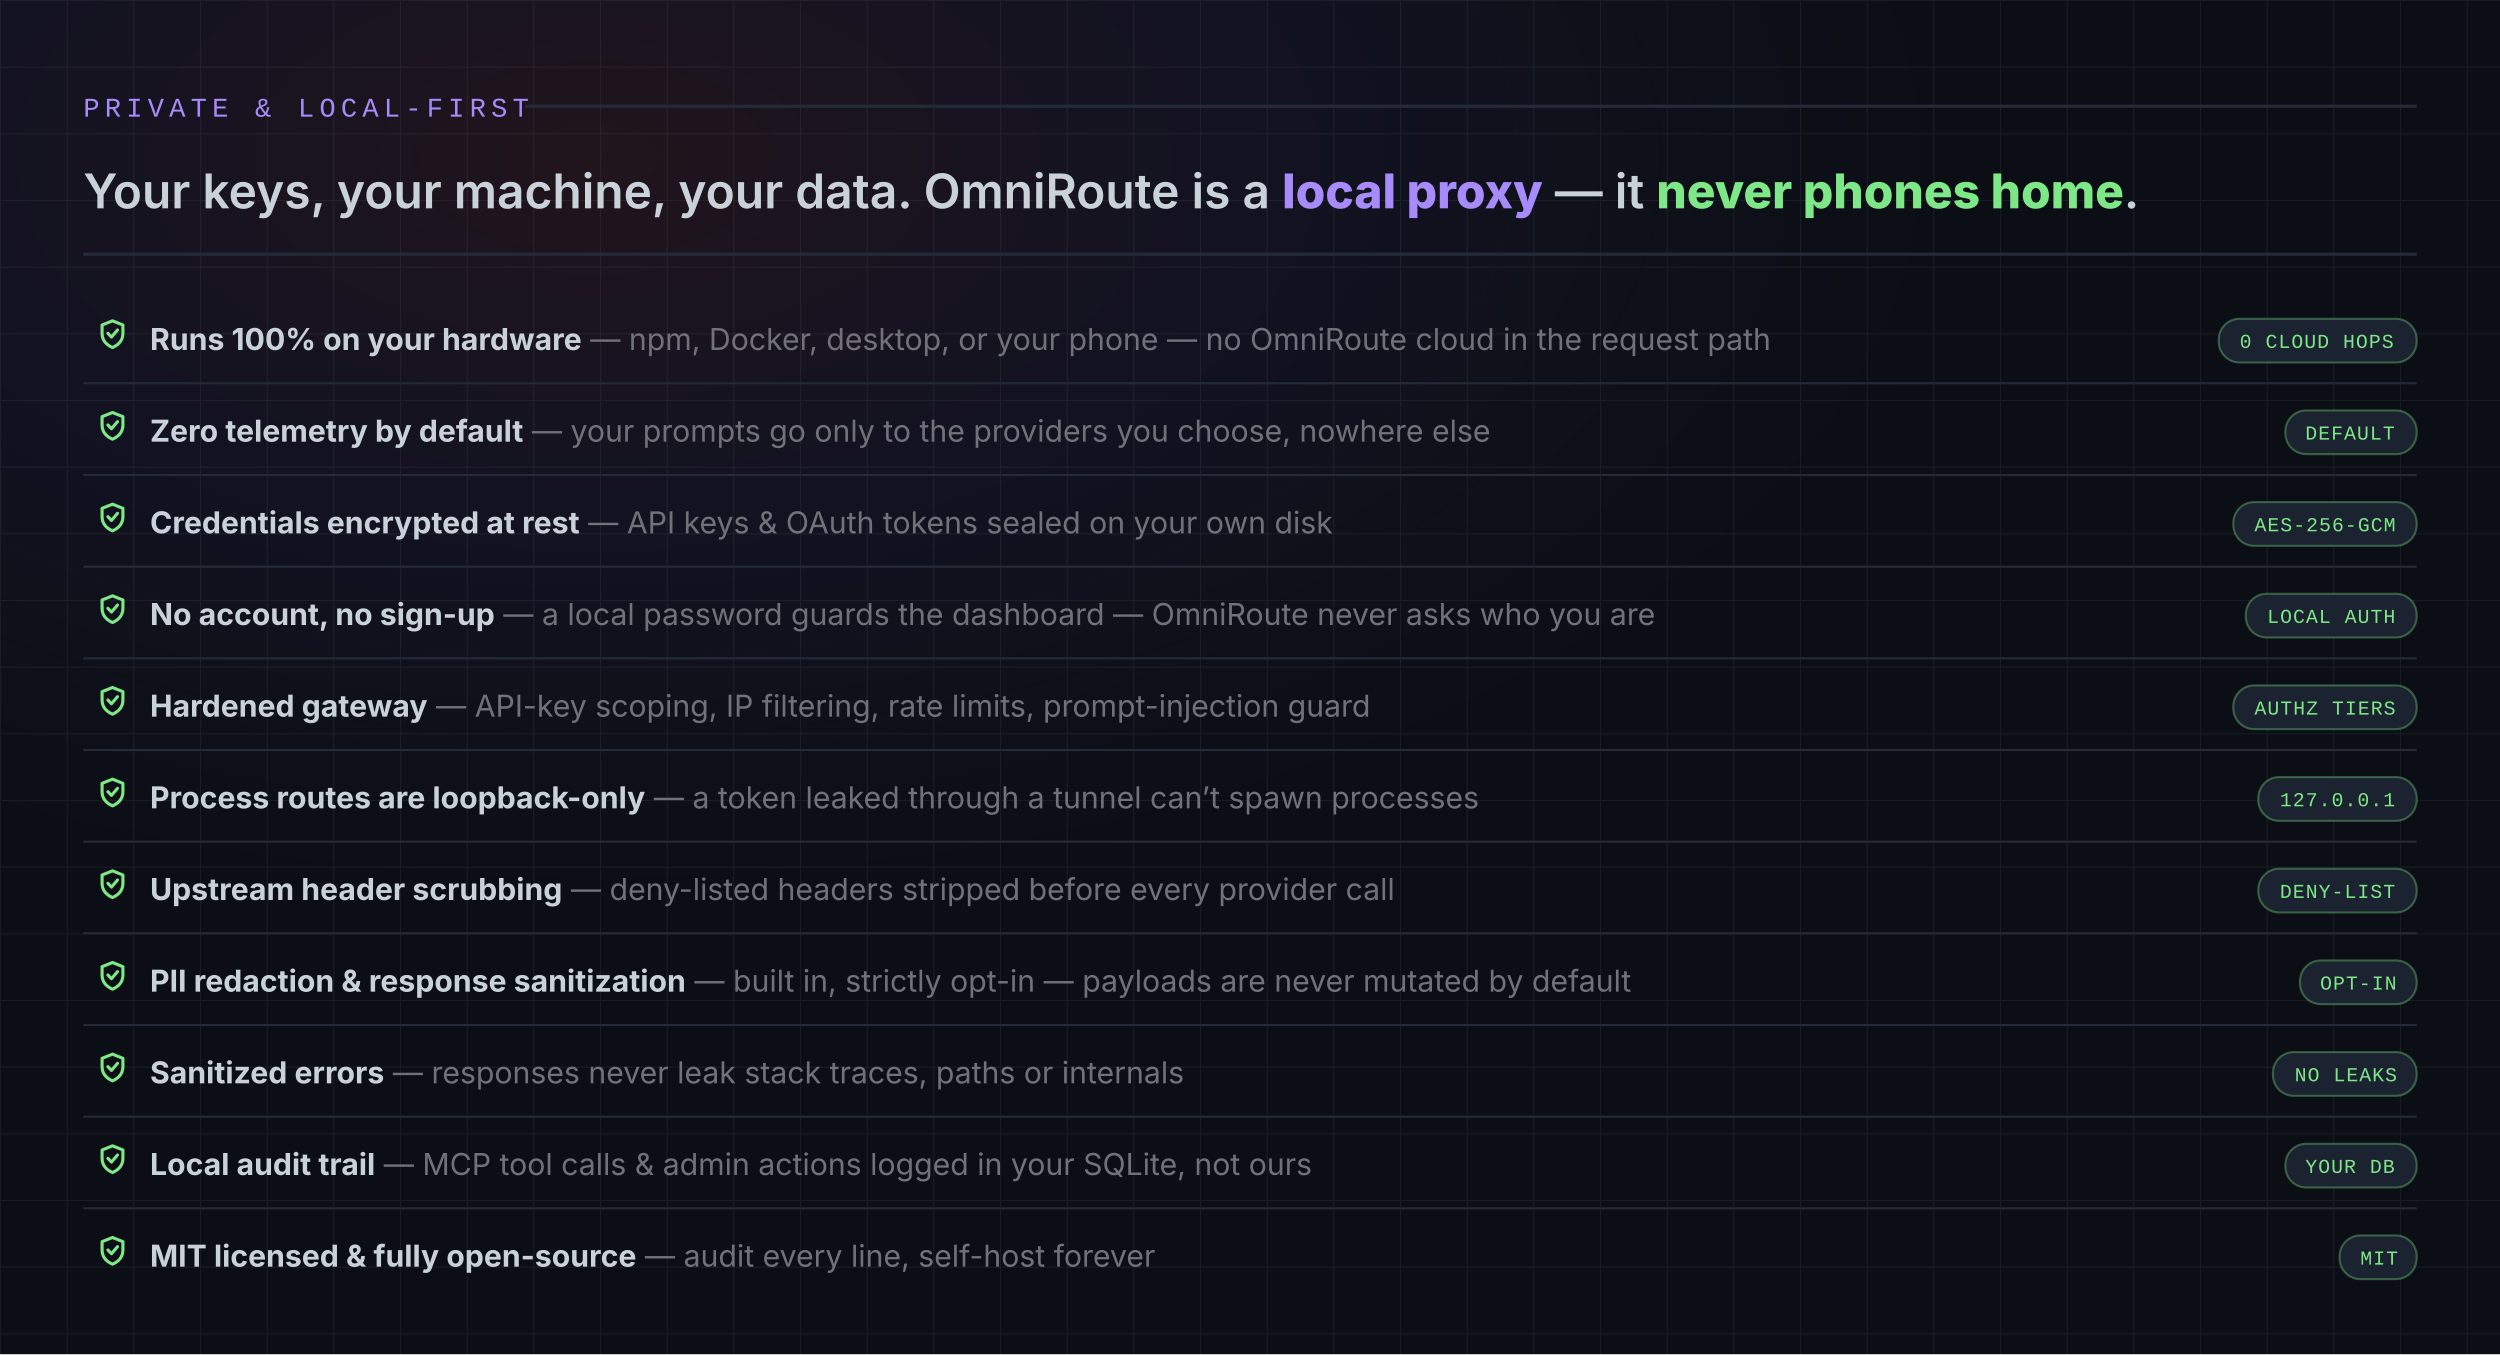
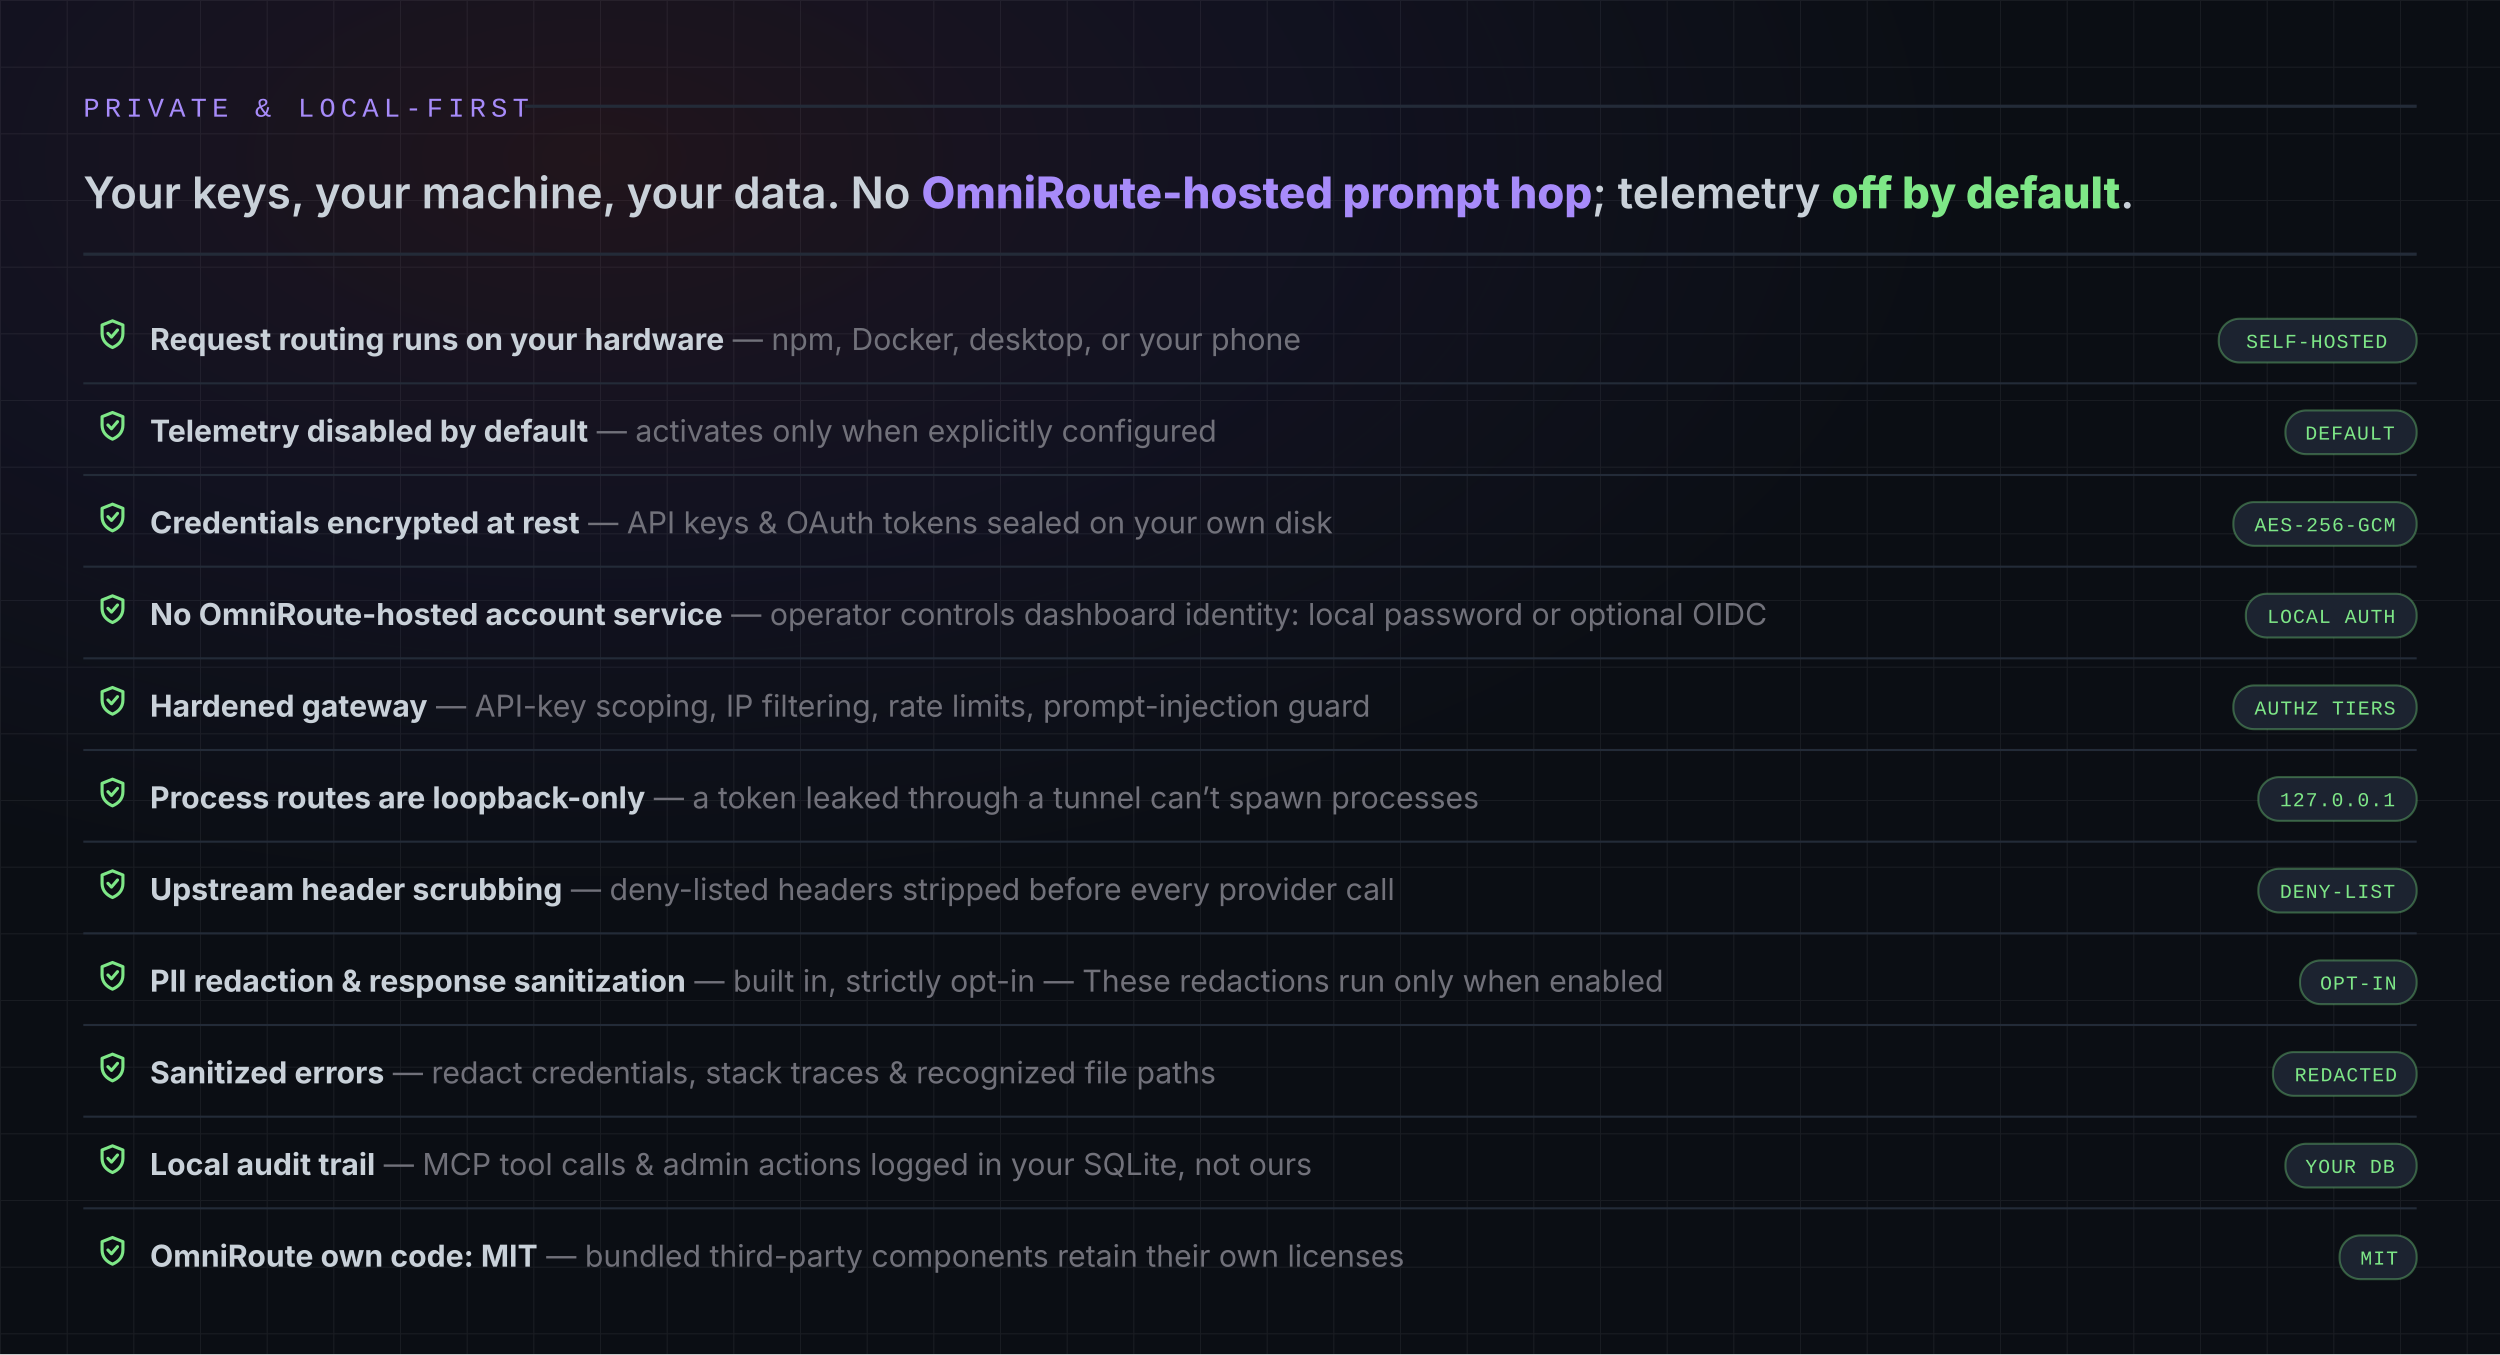
- <svg xmlns="http://www.w3.org/2000/svg" viewBox="0 0 1200 650" role="img" aria-label="Private and local-first: your keys, your machine, your data — OmniRoute is a local proxy that never phones home. Runs 100 percent on your hardware via npm, Docker, desktop or phone with no OmniRoute cloud in the request path. Zero telemetry by default — prompts go only to the providers you choose. Credentials encrypted at rest with AES-256-GCM. No account and no sign-up — a local password guards the dashboard. Hardened gateway with API-key scoping, IP filtering, rate limits and prompt-injection guard. Process-spawning routes are loopback-only so a leaked token cannot spawn processes. Upstream header scrubbing strips deny-listed headers before every provider call. PII redaction and response sanitization are built in and strictly opt-in. Sanitized errors never leak stack traces, paths or internals. A local audit trail logs MCP tool calls and admin actions in your own SQLite. MIT licensed and fully open-source — audit every line, self-host forever.">
+ <svg xmlns="http://www.w3.org/2000/svg" viewBox="0 0 1200 650" role="img" aria-label="Private and local-first: your keys, your machine, your data. OmniRoute adds no OmniRoute-hosted prompt-processing hop; telemetry is disabled by default. Request routing runs on your hardware via npm, Docker, desktop or phone. Credentials encrypted at rest with AES-256-GCM. No OmniRoute-hosted account service — the operator controls dashboard identity with a local password or optional OIDC. Hardened gateway with API-key scoping, IP filtering, rate limits and prompt-injection guard. Process-spawning routes are loopback-only so a leaked token cannot spawn processes. Upstream header scrubbing strips deny-listed headers before every provider call. PII redaction and response sanitization are available and run only when enabled. Sanitized errors redact credentials, stack traces and recognized filesystem paths. A local audit trail logs MCP tool calls and admin actions in your own SQLite. OmniRoute's own code is MIT licensed and maintained in the open; bundled third-party components retain their own licenses.">
  <defs>
    <pattern id="gridPaperL" width="32" height="32" patternUnits="userSpaceOnUse">
      <path d="M 32 0 L 0 0 0 32" fill="none" stroke="#ffffff" stroke-opacity="0.06" stroke-width="1" />
    </pattern>
    <radialGradient id="bgGlowL" cx="24%" cy="12%" r="55%">
      <stop offset="0%" stop-color="#e54d5e" stop-opacity="0.10" />
      <stop offset="55%" stop-color="#8b5cf6" stop-opacity="0.05" />
      <stop offset="100%" stop-color="#6366f1" stop-opacity="0" />
    </radialGradient>
  </defs>
  <rect width="1200" height="650" fill="#0b0e14" />
  <rect width="1200" height="650" fill="url(#gridPaperL)" />
  <rect width="1200" height="650" fill="url(#bgGlowL)" />
  <text x="40" y="56" font-family="Consolas, 'Courier New', monospace" font-size="13" letter-spacing="2.5" fill="#a78bfa">PRIVATE &amp; LOCAL-FIRST</text>
  <line x1="252" y1="51" x2="1160" y2="51" stroke="#232b38" stroke-width="1.5" />
-   <text x="40" y="100" font-family="Inter, 'Segoe UI', Arial, Helvetica, system-ui, sans-serif" font-size="23" font-weight="600" fill="#c9d1d9">Your keys, your machine, your data. OmniRoute is a <tspan fill="#a78bfa" font-weight="800">local proxy</tspan> — it <tspan fill="#7ee787" font-weight="800">never phones home</tspan>.</text>
+   <text x="40" y="100" font-family="Inter, 'Segoe UI', Arial, Helvetica, system-ui, sans-serif" font-size="21" font-weight="600" fill="#c9d1d9">Your keys, your machine, your data. No <tspan fill="#a78bfa" font-weight="800">OmniRoute-hosted prompt hop</tspan>; telemetry <tspan fill="#7ee787" font-weight="800">off by default</tspan>.</text>
  <line x1="40" y1="122" x2="1160" y2="122" stroke="#232b38" stroke-width="1.5" />
  <rect x="40" y="140" width="1120" height="44" fill="#7ee787" opacity="0">
    <animate attributeName="y" calcMode="discrete" values="140;184;228;272;316;360;404;448;492;536;580" keyTimes="0;0.091;0.182;0.273;0.364;0.455;0.545;0.636;0.727;0.818;0.909" dur="16s" repeatCount="indefinite" />
    <animate attributeName="opacity" values="0;0.05;0.05;0" keyTimes="0;0.015;0.985;1" dur="16s" repeatCount="indefinite" />
  </rect>
  <g transform="translate(48,154)" stroke="#7ee787" stroke-width="1.5" fill="none" stroke-linecap="round" stroke-linejoin="round">
    <path d="M 6,0 L 11,2 L 11,6 C 11,9.5 8.8,11.6 6,12.8 C 3.2,11.6 1,9.5 1,6 L 1,2 Z" />
    <path d="M 3.8,6 L 5.5,7.8 L 8.4,4.4" />
  </g>
  <text x="72" y="168" font-family="Inter, 'Segoe UI', Arial, Helvetica, system-ui, sans-serif" font-size="14.5" fill="#71717a">
-     <tspan font-weight="700" fill="#c9d1d9">Runs 100% on your hardware</tspan> — npm, Docker, desktop, or your phone — no OmniRoute cloud in the request path</text>
+     <tspan font-weight="700" fill="#c9d1d9">Request routing runs on your hardware</tspan> — npm, Docker, desktop, or your phone</text>
  <rect x="1065" y="153" width="95" height="21" rx="10" fill="#1c2330" stroke="#7ee787" stroke-opacity="0.35" stroke-width="1" />
-   <text x="1112" y="167" text-anchor="middle" font-family="Consolas, 'Courier New', monospace" font-size="9.5" letter-spacing="0.5" fill="#7ee787">0 CLOUD HOPS</text>
+   <text x="1112" y="167" text-anchor="middle" font-family="Consolas, 'Courier New', monospace" font-size="9.5" letter-spacing="0.5" fill="#7ee787">SELF-HOSTED</text>
  <line x1="40" y1="184" x2="1160" y2="184" stroke="#232b38" stroke-width="1" />
  <g transform="translate(48,198)" stroke="#7ee787" stroke-width="1.5" fill="none" stroke-linecap="round" stroke-linejoin="round">
    <path d="M 6,0 L 11,2 L 11,6 C 11,9.5 8.8,11.6 6,12.8 C 3.2,11.6 1,9.5 1,6 L 1,2 Z" />
    <path d="M 3.8,6 L 5.5,7.8 L 8.4,4.4" />
  </g>
  <text x="72" y="212" font-family="Inter, 'Segoe UI', Arial, Helvetica, system-ui, sans-serif" font-size="14.5" fill="#71717a">
-     <tspan font-weight="700" fill="#c9d1d9">Zero telemetry by default</tspan> — your prompts go only to the providers you choose, nowhere else</text>
+     <tspan font-weight="700" fill="#c9d1d9">Telemetry disabled by default</tspan> — activates only when explicitly configured</text>
  <rect x="1097" y="197" width="63" height="21" rx="10" fill="#1c2330" stroke="#7ee787" stroke-opacity="0.35" stroke-width="1" />
  <text x="1128" y="211" text-anchor="middle" font-family="Consolas, 'Courier New', monospace" font-size="9.5" letter-spacing="0.5" fill="#7ee787">DEFAULT</text>
  <line x1="40" y1="228" x2="1160" y2="228" stroke="#232b38" stroke-width="1" />
  <g transform="translate(48,242)" stroke="#7ee787" stroke-width="1.5" fill="none" stroke-linecap="round" stroke-linejoin="round">
    <path d="M 6,0 L 11,2 L 11,6 C 11,9.5 8.8,11.6 6,12.8 C 3.2,11.6 1,9.5 1,6 L 1,2 Z" />
    <path d="M 3.8,6 L 5.5,7.8 L 8.4,4.4" />
  </g>
  <text x="72" y="256" font-family="Inter, 'Segoe UI', Arial, Helvetica, system-ui, sans-serif" font-size="14.5" fill="#71717a">
    <tspan font-weight="700" fill="#c9d1d9">Credentials encrypted at rest</tspan> — API keys &amp; OAuth tokens sealed on your own disk</text>
  <rect x="1072" y="241" width="88" height="21" rx="10" fill="#1c2330" stroke="#7ee787" stroke-opacity="0.35" stroke-width="1" />
  <text x="1116" y="255" text-anchor="middle" font-family="Consolas, 'Courier New', monospace" font-size="9.5" letter-spacing="0.5" fill="#7ee787">AES-256-GCM</text>
  <line x1="40" y1="272" x2="1160" y2="272" stroke="#232b38" stroke-width="1" />
  <g transform="translate(48,286)" stroke="#7ee787" stroke-width="1.5" fill="none" stroke-linecap="round" stroke-linejoin="round">
    <path d="M 6,0 L 11,2 L 11,6 C 11,9.5 8.8,11.6 6,12.8 C 3.2,11.6 1,9.5 1,6 L 1,2 Z" />
    <path d="M 3.8,6 L 5.5,7.8 L 8.4,4.4" />
  </g>
  <text x="72" y="300" font-family="Inter, 'Segoe UI', Arial, Helvetica, system-ui, sans-serif" font-size="14.5" fill="#71717a">
-     <tspan font-weight="700" fill="#c9d1d9">No account, no sign-up</tspan> — a local password guards the dashboard — OmniRoute never asks who you are</text>
+     <tspan font-weight="700" fill="#c9d1d9">No OmniRoute-hosted account service</tspan> — operator controls dashboard identity: local password or optional OIDC</text>
  <rect x="1078" y="285" width="82" height="21" rx="10" fill="#1c2330" stroke="#7ee787" stroke-opacity="0.35" stroke-width="1" />
  <text x="1119" y="299" text-anchor="middle" font-family="Consolas, 'Courier New', monospace" font-size="9.5" letter-spacing="0.5" fill="#7ee787">LOCAL AUTH</text>
  <line x1="40" y1="316" x2="1160" y2="316" stroke="#232b38" stroke-width="1" />
  <g transform="translate(48,330)" stroke="#7ee787" stroke-width="1.5" fill="none" stroke-linecap="round" stroke-linejoin="round">
    <path d="M 6,0 L 11,2 L 11,6 C 11,9.5 8.8,11.6 6,12.8 C 3.2,11.6 1,9.5 1,6 L 1,2 Z" />
    <path d="M 3.8,6 L 5.5,7.8 L 8.4,4.4" />
  </g>
  <text x="72" y="344" font-family="Inter, 'Segoe UI', Arial, Helvetica, system-ui, sans-serif" font-size="14.5" fill="#71717a">
    <tspan font-weight="700" fill="#c9d1d9">Hardened gateway</tspan> — API-key scoping, IP filtering, rate limits, prompt-injection guard</text>
  <rect x="1072" y="329" width="88" height="21" rx="10" fill="#1c2330" stroke="#7ee787" stroke-opacity="0.35" stroke-width="1" />
  <text x="1116" y="343" text-anchor="middle" font-family="Consolas, 'Courier New', monospace" font-size="9.5" letter-spacing="0.5" fill="#7ee787">AUTHZ TIERS</text>
  <line x1="40" y1="360" x2="1160" y2="360" stroke="#232b38" stroke-width="1" />
  <g transform="translate(48,374)" stroke="#7ee787" stroke-width="1.5" fill="none" stroke-linecap="round" stroke-linejoin="round">
    <path d="M 6,0 L 11,2 L 11,6 C 11,9.5 8.8,11.6 6,12.8 C 3.2,11.6 1,9.5 1,6 L 1,2 Z" />
    <path d="M 3.8,6 L 5.5,7.8 L 8.4,4.4" />
  </g>
  <text x="72" y="388" font-family="Inter, 'Segoe UI', Arial, Helvetica, system-ui, sans-serif" font-size="14.5" fill="#71717a">
    <tspan font-weight="700" fill="#c9d1d9">Process routes are loopback-only</tspan> — a token leaked through a tunnel can’t spawn processes</text>
  <rect x="1084" y="373" width="76" height="21" rx="10" fill="#1c2330" stroke="#7ee787" stroke-opacity="0.35" stroke-width="1" />
  <text x="1122" y="387" text-anchor="middle" font-family="Consolas, 'Courier New', monospace" font-size="9.5" letter-spacing="0.5" fill="#7ee787">127.0.0.1</text>
  <line x1="40" y1="404" x2="1160" y2="404" stroke="#232b38" stroke-width="1" />
  <g transform="translate(48,418)" stroke="#7ee787" stroke-width="1.5" fill="none" stroke-linecap="round" stroke-linejoin="round">
    <path d="M 6,0 L 11,2 L 11,6 C 11,9.5 8.8,11.6 6,12.8 C 3.2,11.6 1,9.5 1,6 L 1,2 Z" />
    <path d="M 3.8,6 L 5.5,7.8 L 8.4,4.4" />
  </g>
  <text x="72" y="432" font-family="Inter, 'Segoe UI', Arial, Helvetica, system-ui, sans-serif" font-size="14.5" fill="#71717a">
    <tspan font-weight="700" fill="#c9d1d9">Upstream header scrubbing</tspan> — deny-listed headers stripped before every provider call</text>
  <rect x="1084" y="417" width="76" height="21" rx="10" fill="#1c2330" stroke="#7ee787" stroke-opacity="0.35" stroke-width="1" />
  <text x="1122" y="431" text-anchor="middle" font-family="Consolas, 'Courier New', monospace" font-size="9.5" letter-spacing="0.5" fill="#7ee787">DENY-LIST</text>
  <line x1="40" y1="448" x2="1160" y2="448" stroke="#232b38" stroke-width="1" />
  <g transform="translate(48,462)" stroke="#7ee787" stroke-width="1.5" fill="none" stroke-linecap="round" stroke-linejoin="round">
    <path d="M 6,0 L 11,2 L 11,6 C 11,9.5 8.8,11.6 6,12.8 C 3.2,11.6 1,9.5 1,6 L 1,2 Z" />
    <path d="M 3.8,6 L 5.5,7.8 L 8.4,4.4" />
  </g>
  <text x="72" y="476" font-family="Inter, 'Segoe UI', Arial, Helvetica, system-ui, sans-serif" font-size="14.5" fill="#71717a">
-     <tspan font-weight="700" fill="#c9d1d9">PII redaction &amp; response sanitization</tspan> — built in, strictly opt-in — payloads are never mutated by default</text>
+     <tspan font-weight="700" fill="#c9d1d9">PII redaction &amp; response sanitization</tspan> — built in, strictly opt-in — These redactions run only when enabled</text>
  <rect x="1104" y="461" width="56" height="21" rx="10" fill="#1c2330" stroke="#7ee787" stroke-opacity="0.35" stroke-width="1" />
  <text x="1132" y="475" text-anchor="middle" font-family="Consolas, 'Courier New', monospace" font-size="9.5" letter-spacing="0.5" fill="#7ee787">OPT-IN</text>
  <line x1="40" y1="492" x2="1160" y2="492" stroke="#232b38" stroke-width="1" />
  <g transform="translate(48,506)" stroke="#7ee787" stroke-width="1.5" fill="none" stroke-linecap="round" stroke-linejoin="round">
    <path d="M 6,0 L 11,2 L 11,6 C 11,9.5 8.8,11.6 6,12.8 C 3.2,11.6 1,9.5 1,6 L 1,2 Z" />
    <path d="M 3.8,6 L 5.5,7.8 L 8.4,4.4" />
  </g>
  <text x="72" y="520" font-family="Inter, 'Segoe UI', Arial, Helvetica, system-ui, sans-serif" font-size="14.5" fill="#71717a">
-     <tspan font-weight="700" fill="#c9d1d9">Sanitized errors</tspan> — responses never leak stack traces, paths or internals</text>
+     <tspan font-weight="700" fill="#c9d1d9">Sanitized errors</tspan> — redact credentials, stack traces &amp; recognized file paths</text>
  <rect x="1091" y="505" width="69" height="21" rx="10" fill="#1c2330" stroke="#7ee787" stroke-opacity="0.35" stroke-width="1" />
-   <text x="1126" y="519" text-anchor="middle" font-family="Consolas, 'Courier New', monospace" font-size="9.5" letter-spacing="0.5" fill="#7ee787">NO LEAKS</text>
+   <text x="1126" y="519" text-anchor="middle" font-family="Consolas, 'Courier New', monospace" font-size="9.5" letter-spacing="0.5" fill="#7ee787">REDACTED</text>
  <line x1="40" y1="536" x2="1160" y2="536" stroke="#232b38" stroke-width="1" />
  <g transform="translate(48,550)" stroke="#7ee787" stroke-width="1.5" fill="none" stroke-linecap="round" stroke-linejoin="round">
    <path d="M 6,0 L 11,2 L 11,6 C 11,9.5 8.8,11.6 6,12.8 C 3.2,11.6 1,9.5 1,6 L 1,2 Z" />
    <path d="M 3.8,6 L 5.5,7.8 L 8.4,4.4" />
  </g>
  <text x="72" y="564" font-family="Inter, 'Segoe UI', Arial, Helvetica, system-ui, sans-serif" font-size="14.5" fill="#71717a">
    <tspan font-weight="700" fill="#c9d1d9">Local audit trail</tspan> — MCP tool calls &amp; admin actions logged in your SQLite, not ours</text>
  <rect x="1097" y="549" width="63" height="21" rx="10" fill="#1c2330" stroke="#7ee787" stroke-opacity="0.35" stroke-width="1" />
  <text x="1128" y="563" text-anchor="middle" font-family="Consolas, 'Courier New', monospace" font-size="9.5" letter-spacing="0.5" fill="#7ee787">YOUR DB</text>
  <line x1="40" y1="580" x2="1160" y2="580" stroke="#232b38" stroke-width="1" />
  <g transform="translate(48,594)" stroke="#7ee787" stroke-width="1.5" fill="none" stroke-linecap="round" stroke-linejoin="round">
    <path d="M 6,0 L 11,2 L 11,6 C 11,9.5 8.8,11.6 6,12.8 C 3.2,11.6 1,9.5 1,6 L 1,2 Z" />
    <path d="M 3.8,6 L 5.5,7.8 L 8.4,4.4" />
  </g>
  <text x="72" y="608" font-family="Inter, 'Segoe UI', Arial, Helvetica, system-ui, sans-serif" font-size="14.5" fill="#71717a">
-     <tspan font-weight="700" fill="#c9d1d9">MIT licensed &amp; fully open-source</tspan> — audit every line, self-host forever</text>
+     <tspan font-weight="700" fill="#c9d1d9">OmniRoute own code: MIT</tspan> — bundled third-party components retain their own licenses</text>
  <rect x="1123" y="593" width="37" height="21" rx="10" fill="#1c2330" stroke="#7ee787" stroke-opacity="0.35" stroke-width="1" />
  <text x="1142" y="607" text-anchor="middle" font-family="Consolas, 'Courier New', monospace" font-size="9.5" letter-spacing="0.5" fill="#7ee787">MIT</text>
</svg>
